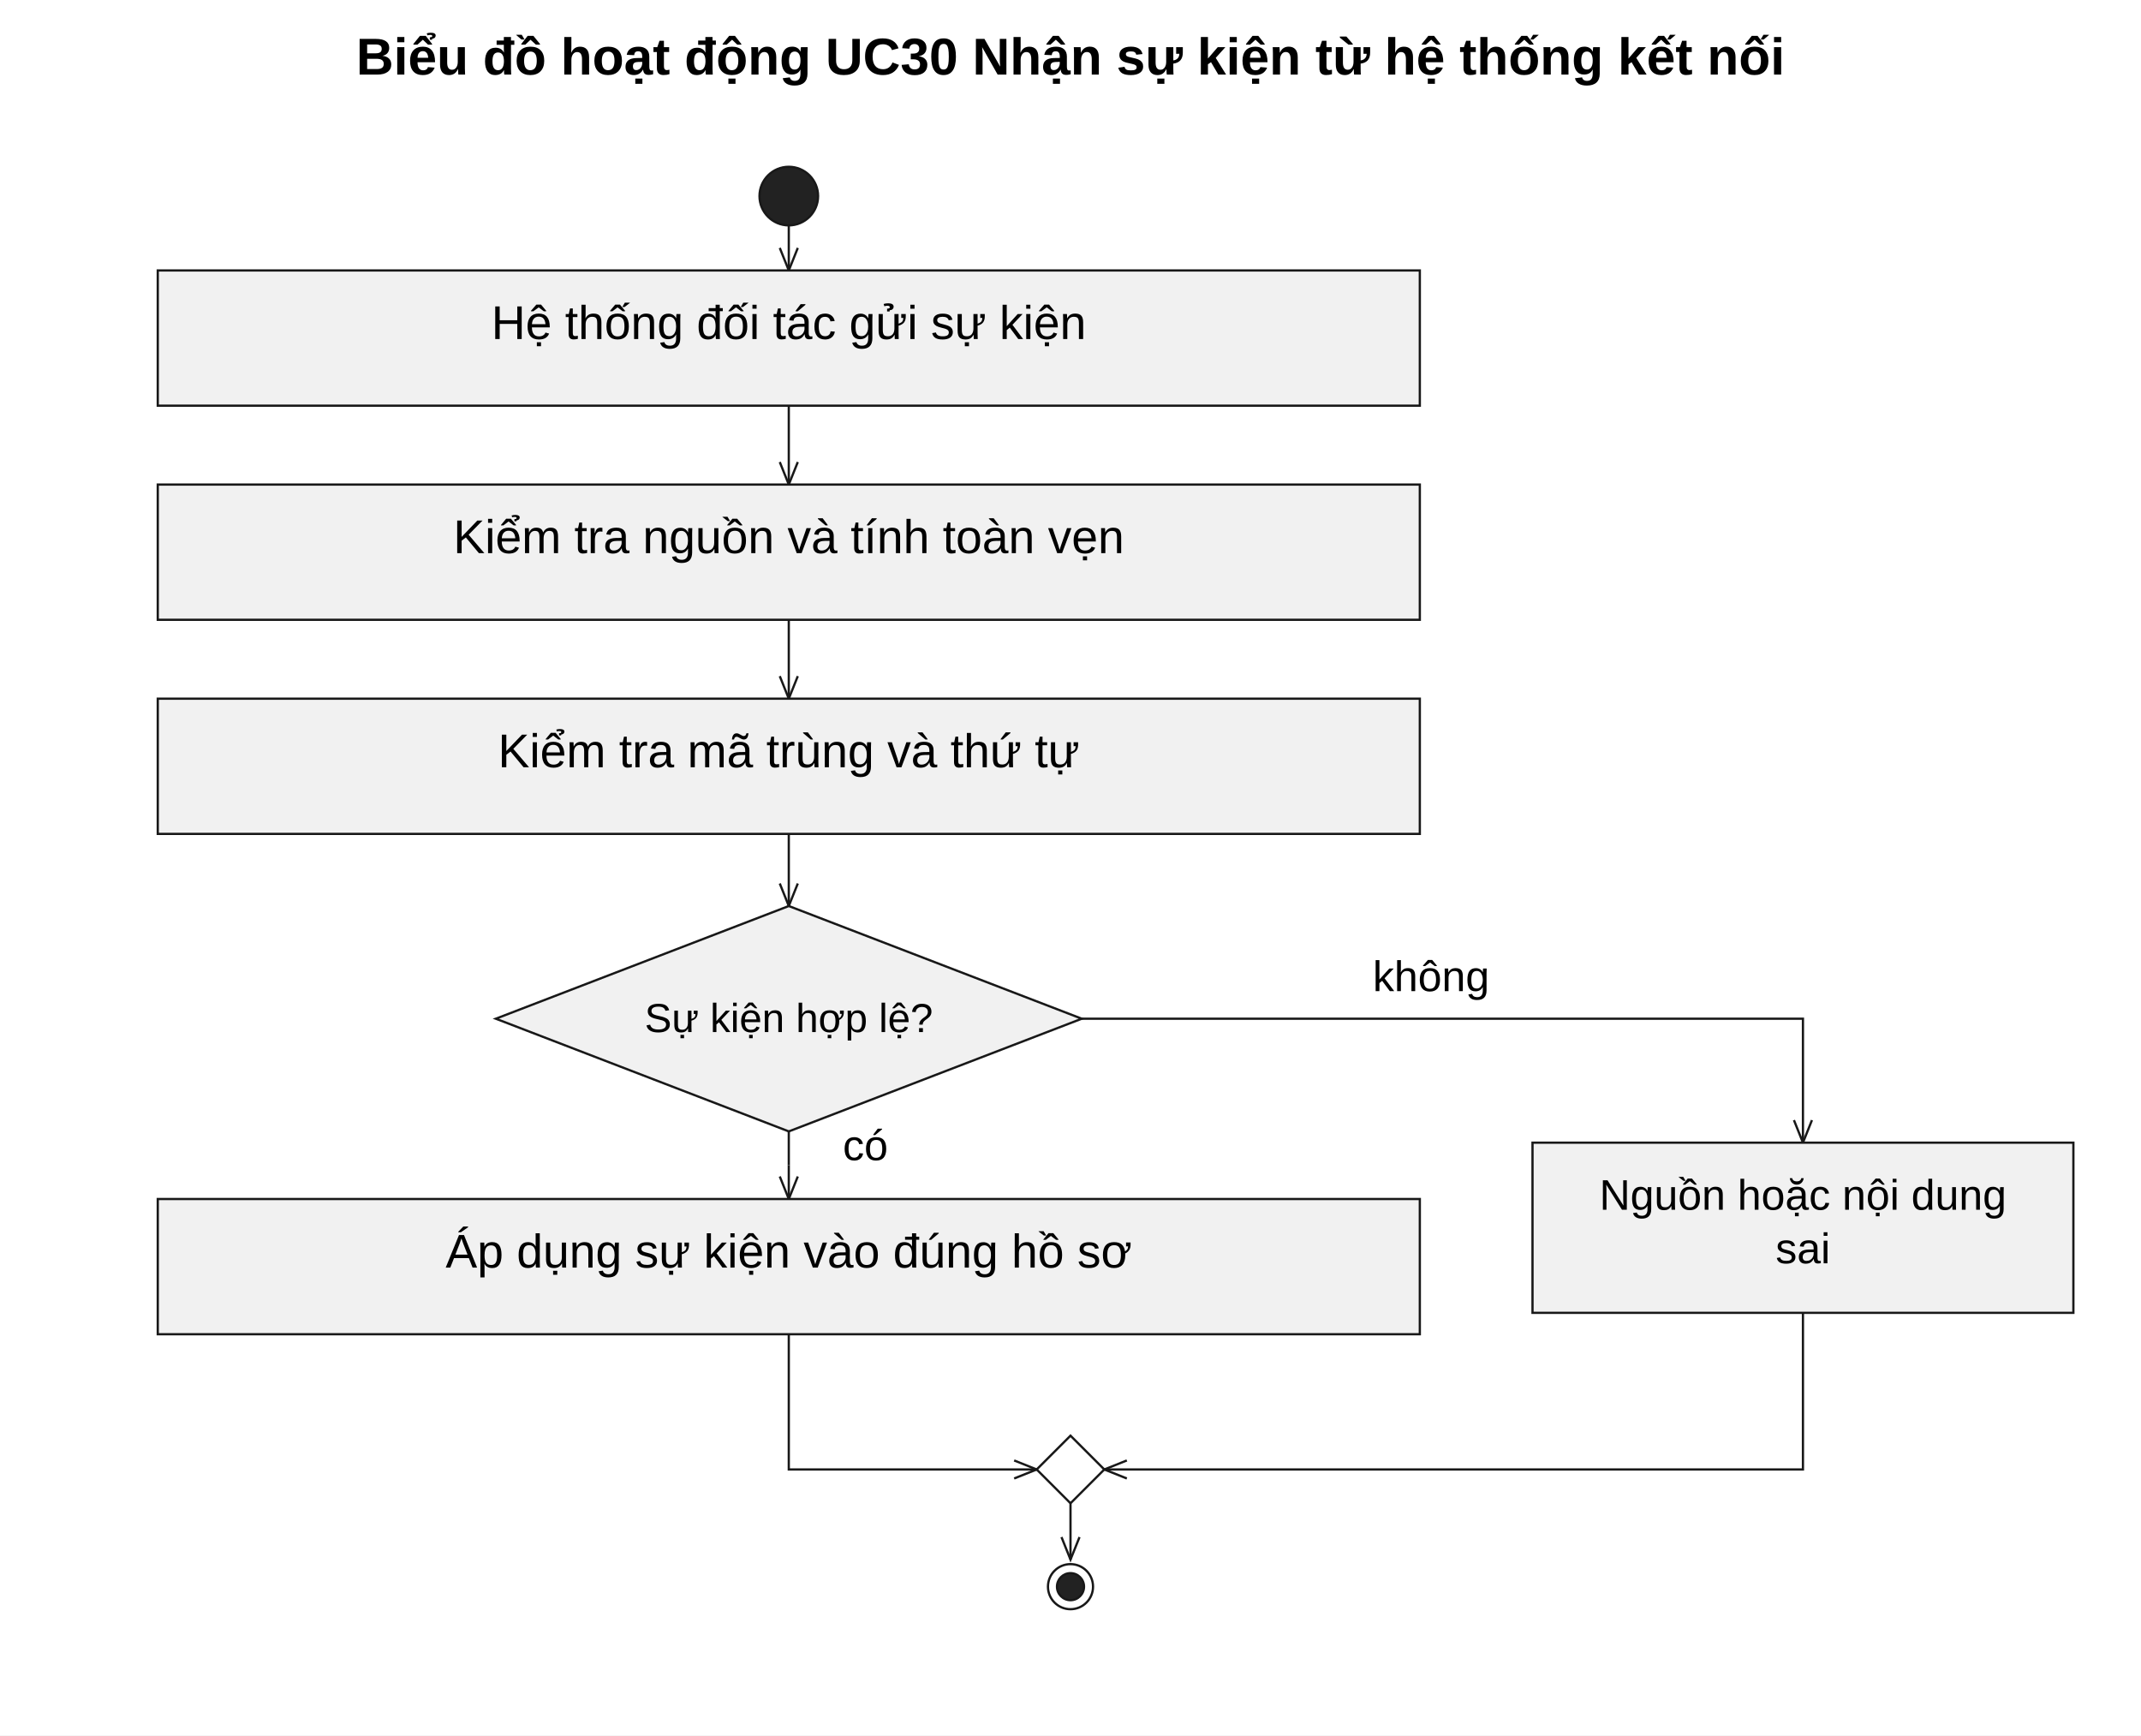
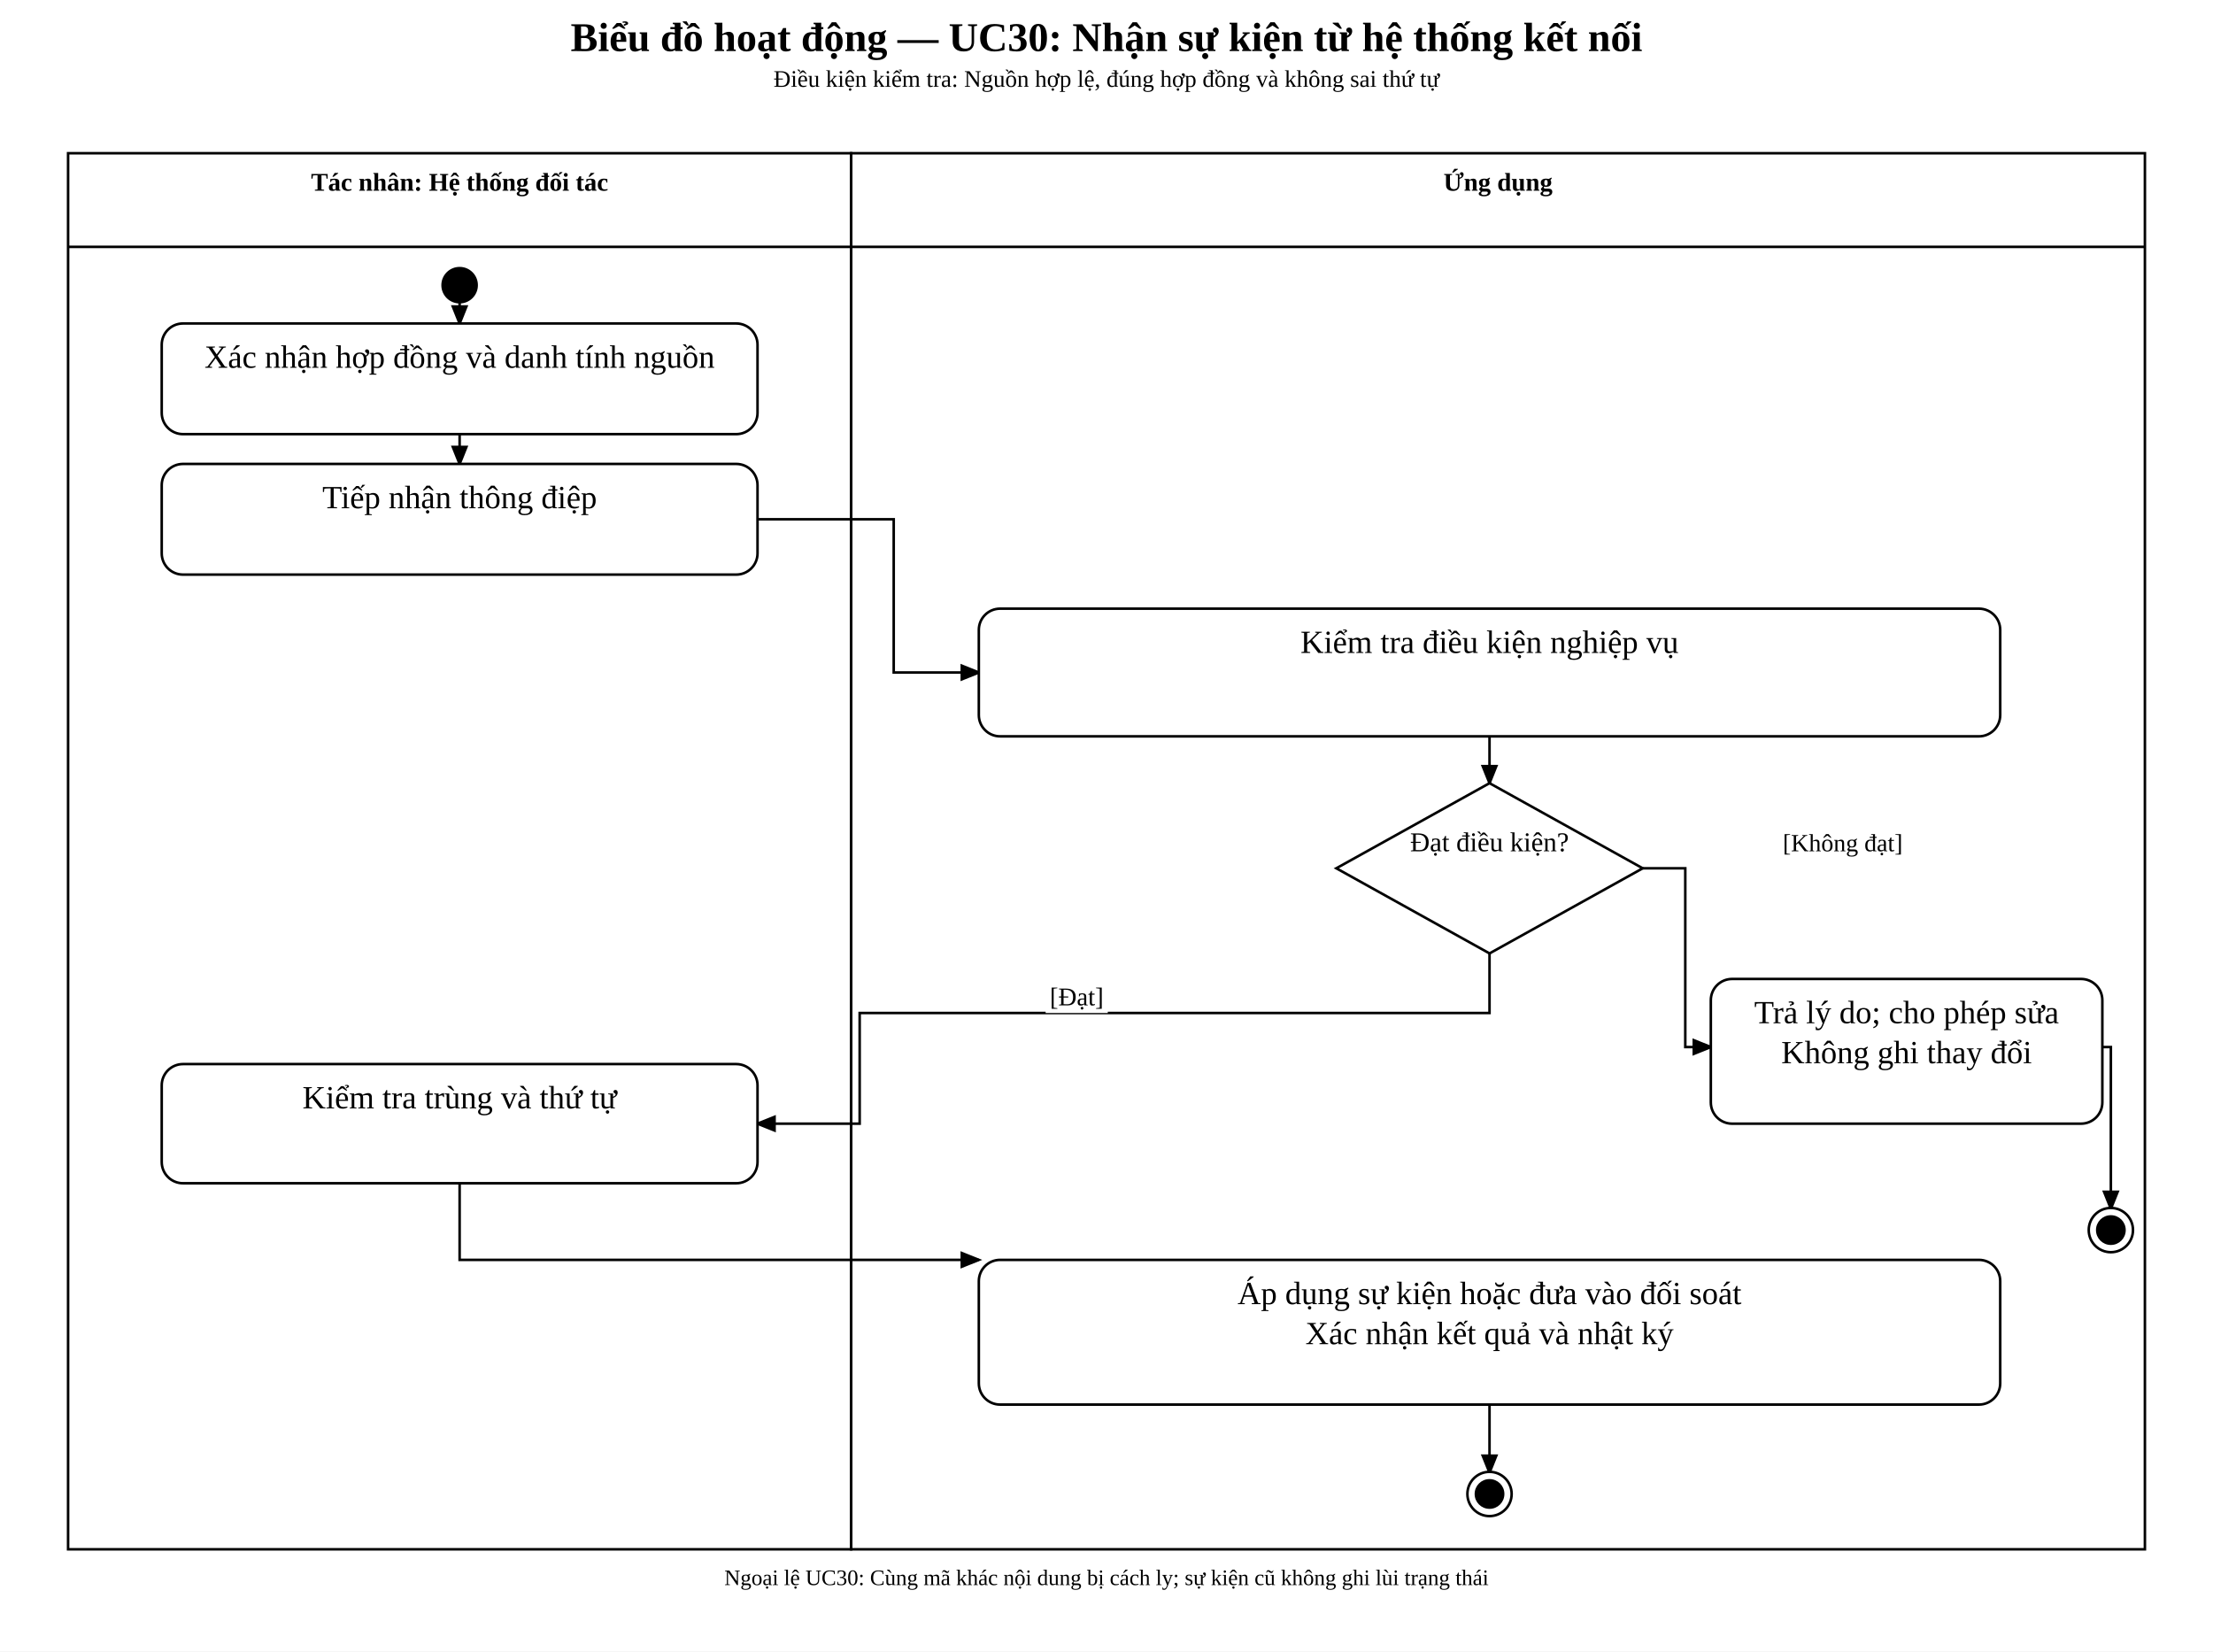
- <svg xmlns="http://www.w3.org/2000/svg" width="2850" height="2310" viewBox="0 0 950 770">
-   <rect width="950" height="770" fill="white" />
-   <text x="475.0" y="33.09" font-family="Arial" font-size="23" font-weight="bold" text-anchor="middle">Biểu đồ hoạt động UC30 Nhận sự kiện từ hệ thống kết nối</text>
-   <circle cx="350" cy="87" r="13" fill="#222222" stroke="#181818" />
-   <polyline points="350,100 350,120" fill="none" stroke="#181818" stroke-width="1" />
-   <polyline points="354.0,110.0 350,120 346.0,110.0" fill="none" stroke="#181818" stroke-width="1" />
-   <rect x="70" y="120" width="560" height="60" rx="0" fill="#F1F1F1" stroke="#181818" />
-   <text x="350" y="150.43" font-family="Arial" font-size="21" font-weight="normal" text-anchor="middle">Hệ thống đối tác gửi sự kiện</text>
-   <polyline points="350,180 350,215" fill="none" stroke="#181818" stroke-width="1" />
-   <polyline points="354.0,205.0 350,215 346.0,205.0" fill="none" stroke="#181818" stroke-width="1" />
-   <rect x="70" y="215" width="560" height="60" rx="0" fill="#F1F1F1" stroke="#181818" />
-   <text x="350" y="245.43" font-family="Arial" font-size="21" font-weight="normal" text-anchor="middle">Kiểm tra nguồn và tính toàn vẹn</text>
-   <polyline points="350,275 350,310" fill="none" stroke="#181818" stroke-width="1" />
-   <polyline points="354.0,300.0 350,310 346.0,300.0" fill="none" stroke="#181818" stroke-width="1" />
-   <rect x="70" y="310" width="560" height="60" rx="0" fill="#F1F1F1" stroke="#181818" />
-   <text x="350" y="340.43" font-family="Arial" font-size="21" font-weight="normal" text-anchor="middle">Kiểm tra mã trùng và thứ tự</text>
-   <polyline points="350,370 350,402" fill="none" stroke="#181818" stroke-width="1" />
-   <polyline points="354.0,392.0 350,402 346.0,392.0" fill="none" stroke="#181818" stroke-width="1" />
-   <polygon points="350,402 480,452 350,502 220,452" fill="#F1F1F1" stroke="#181818" />
-   <text x="350" y="457.94" font-family="Arial" font-size="18" font-weight="normal" text-anchor="middle">Sự kiện hợp lệ?</text>
-   <polyline points="480,452 800,452 800,507" fill="none" stroke="#181818" stroke-width="1" />
-   <polyline points="804.0,497.0 800,507 796.0,497.0" fill="none" stroke="#181818" stroke-width="1" />
-   <text x="635" y="439.77" font-family="Arial" font-size="19" font-weight="normal" text-anchor="middle">không</text>
-   <rect x="680" y="507" width="240" height="75.5" rx="0" fill="#F1F1F1" stroke="#181818" />
-   <text x="800" y="536.77" font-family="Arial" font-size="19" font-weight="normal" text-anchor="middle">Nguồn hoặc nội dung</text>
-   <text x="800" y="560.52" font-family="Arial" font-size="19" font-weight="normal" text-anchor="middle">sai</text>
-   <polyline points="350,502 350,517" fill="none" stroke="#181818" stroke-width="1" />
-   <text x="384" y="514.77" font-family="Arial" font-size="19" font-weight="normal" text-anchor="middle">có</text>
-   <polyline points="350,517 350,532" fill="none" stroke="#181818" stroke-width="1" />
-   <polyline points="354.0,522.0 350,532 346.0,522.0" fill="none" stroke="#181818" stroke-width="1" />
-   <rect x="70" y="532" width="560" height="60" rx="0" fill="#F1F1F1" stroke="#181818" />
-   <text x="350" y="562.43" font-family="Arial" font-size="21" font-weight="normal" text-anchor="middle">Áp dụng sự kiện vào đúng hồ sơ</text>
-   <polyline points="350,592 350,652 460,652" fill="none" stroke="#181818" stroke-width="1" />
-   <polyline points="450.0,648.0 460,652 450.0,656.0" fill="none" stroke="#181818" stroke-width="1" />
-   <polyline points="800,582.5 800,652 490,652" fill="none" stroke="#181818" stroke-width="1" />
-   <polyline points="500.0,656.0 490,652 500.0,648.0" fill="none" stroke="#181818" stroke-width="1" />
-   <polygon points="475,637 490,652 475,667 460,652" fill="white" stroke="#181818" />
-   <polyline points="475,667 475,692" fill="none" stroke="#181818" stroke-width="1" />
-   <polyline points="479.0,682.0 475,692 471.0,682.0" fill="none" stroke="#181818" stroke-width="1" />
-   <circle cx="475" cy="704" r="10" fill="white" stroke="#181818" />
-   <circle cx="475" cy="704" r="6" fill="#222222" stroke="#181818" />
+ <svg xmlns="http://www.w3.org/2000/svg" width="2600" height="1940">
+   <rect width="100%" height="100%" fill="white" />
+   <text x="1300" y="60" font-family="Times New Roman" font-size="48" font-weight="bold" text-anchor="middle">Biểu đồ hoạt động — UC30: Nhận sự kiện từ hệ thống kết nối</text>
+   <text x="1300" y="102" font-family="Times New Roman" font-size="28" font-weight="normal" text-anchor="middle">Điều kiện kiểm tra: Nguồn hợp lệ, đúng hợp đồng và không sai thứ tự</text>
+   <rect x="80" y="180" width="920" height="1640" rx="0" fill="white" stroke="black" stroke-width="3" />
+   <rect x="1000" y="180" width="1520" height="1640" rx="0" fill="white" stroke="black" stroke-width="3" />
+   <polyline points="80,290 2520,290" fill="none" stroke="black" stroke-width="3" />
+   <polyline points="1000,180 1000,1820" fill="none" stroke="black" stroke-width="3" />
+   <text x="540" y="224" font-family="Times New Roman" font-size="30" font-weight="bold" text-anchor="middle">Tác nhân: Hệ thống đối tác</text>
+   <text x="1760" y="224" font-family="Times New Roman" font-size="30" font-weight="bold" text-anchor="middle">Ứng dụng</text>
+   <circle cx="540" cy="335" r="20" fill="black" stroke="black" stroke-width="3" />
+   <polyline points="540,355 540,380" fill="none" stroke="black" stroke-width="3" />
+   <polygon points="540,380 548.0,360.0 532.0,360.0" fill="black" stroke="black" stroke-width="3" />
+   <rect x="190" y="380" width="700" height="130" rx="25" fill="white" stroke="black" stroke-width="3" />
+   <text x="540.0" y="432" font-family="Times New Roman" font-size="38" font-weight="normal" text-anchor="middle">Xác nhận hợp đồng và danh tính nguồn</text>
+   <polyline points="540,510 540,545" fill="none" stroke="black" stroke-width="3" />
+   <polygon points="540,545 548.0,525.0 532.0,525.0" fill="black" stroke="black" stroke-width="3" />
+   <rect x="190" y="545" width="700" height="130" rx="25" fill="white" stroke="black" stroke-width="3" />
+   <text x="540.0" y="597" font-family="Times New Roman" font-size="38" font-weight="normal" text-anchor="middle">Tiếp nhận thông điệp</text>
+   <polyline points="890,610 1050,610 1050,790 1150,790" fill="none" stroke="black" stroke-width="3" />
+   <polygon points="1150,790 1130.0,782.0 1130.0,798.0" fill="black" stroke="black" stroke-width="3" />
+   <rect x="1150" y="715" width="1200" height="150" rx="25" fill="white" stroke="black" stroke-width="3" />
+   <text x="1750.0" y="767" font-family="Times New Roman" font-size="38" font-weight="normal" text-anchor="middle">Kiểm tra điều kiện nghiệp vụ</text>
+   <polyline points="1750,865 1750,920" fill="none" stroke="black" stroke-width="3" />
+   <polygon points="1750,920 1758.0,900.0 1742.0,900.0" fill="black" stroke="black" stroke-width="3" />
+   <polygon points="1750,920 1930,1020 1750,1120 1570,1020" fill="white" stroke="black" stroke-width="3" />
+   <text x="1750" y="1000" font-family="Times New Roman" font-size="32" font-weight="normal" text-anchor="middle">Đạt điều kiện?</text>
+   <polyline points="1750,1120 1750,1190 1010,1190 1010,1320 890,1320" fill="none" stroke="black" stroke-width="3" />
+   <polygon points="890,1320 910.0,1328.0 910.0,1312.0" fill="black" stroke="black" stroke-width="3" />
+   <rect x="1228.5" y="1153" width="73.0" height="37" fill="white" />
+   <text x="1265" y="1181" font-family="Times New Roman" font-size="30" font-weight="normal" text-anchor="middle">[Đạt]</text>
+   <rect x="190" y="1250" width="700" height="140" rx="25" fill="white" stroke="black" stroke-width="3" />
+   <text x="540.0" y="1302" font-family="Times New Roman" font-size="38" font-weight="normal" text-anchor="middle">Kiểm tra trùng và thứ tự</text>
+   <polyline points="540,1390 540,1480 1150,1480" fill="none" stroke="black" stroke-width="3" />
+   <polygon points="1150,1480 1130.0,1472.0 1130.0,1488.0" fill="black" stroke="black" stroke-width="3" />
+   <rect x="1150" y="1480" width="1200" height="170" rx="25" fill="white" stroke="black" stroke-width="3" />
+   <text x="1750.0" y="1532" font-family="Times New Roman" font-size="38" font-weight="normal" text-anchor="middle">Áp dụng sự kiện hoặc đưa vào đối soát</text>
+   <text x="1750.0" y="1579" font-family="Times New Roman" font-size="38" font-weight="normal" text-anchor="middle">Xác nhận kết quả và nhật ký</text>
+   <polyline points="1750,1650 1750,1730" fill="none" stroke="black" stroke-width="3" />
+   <polygon points="1750,1730 1758.0,1710.0 1742.0,1710.0" fill="black" stroke="black" stroke-width="3" />
+   <circle cx="1750" cy="1755" r="26" fill="white" stroke="black" stroke-width="3" />
+   <circle cx="1750" cy="1755" r="16" fill="black" stroke="black" stroke-width="3" />
+   <polyline points="1930,1020 1980,1020 1980,1230 2010,1230" fill="none" stroke="black" stroke-width="3" />
+   <polygon points="2010,1230 1990.0,1222.0 1990.0,1238.0" fill="black" stroke="black" stroke-width="3" />
+   <rect x="2088.0" y="973" width="154.0" height="36" fill="white" />
+   <text x="2165" y="1000" font-family="Times New Roman" font-size="29" font-weight="normal" text-anchor="middle">[Không đạt]</text>
+   <rect x="2010" y="1150" width="460" height="170" rx="25" fill="white" stroke="black" stroke-width="3" />
+   <text x="2240.0" y="1202" font-family="Times New Roman" font-size="38" font-weight="normal" text-anchor="middle">Trả lý do; cho phép sửa</text>
+   <text x="2240.0" y="1249" font-family="Times New Roman" font-size="38" font-weight="normal" text-anchor="middle">Không ghi thay đổi</text>
+   <polyline points="2470,1230 2480,1230 2480,1420" fill="none" stroke="black" stroke-width="3" />
+   <polygon points="2480,1420 2488.0,1400.0 2472.0,1400.0" fill="black" stroke="black" stroke-width="3" />
+   <circle cx="2480" cy="1445" r="26" fill="white" stroke="black" stroke-width="3" />
+   <circle cx="2480" cy="1445" r="16" fill="black" stroke="black" stroke-width="3" />
+   <text x="1300" y="1862" font-family="Times New Roman" font-size="26" font-weight="normal" text-anchor="middle">Ngoại lệ UC30: Cùng mã khác nội dung bị cách ly; sự kiện cũ không ghi lùi trạng thái</text>
</svg>
